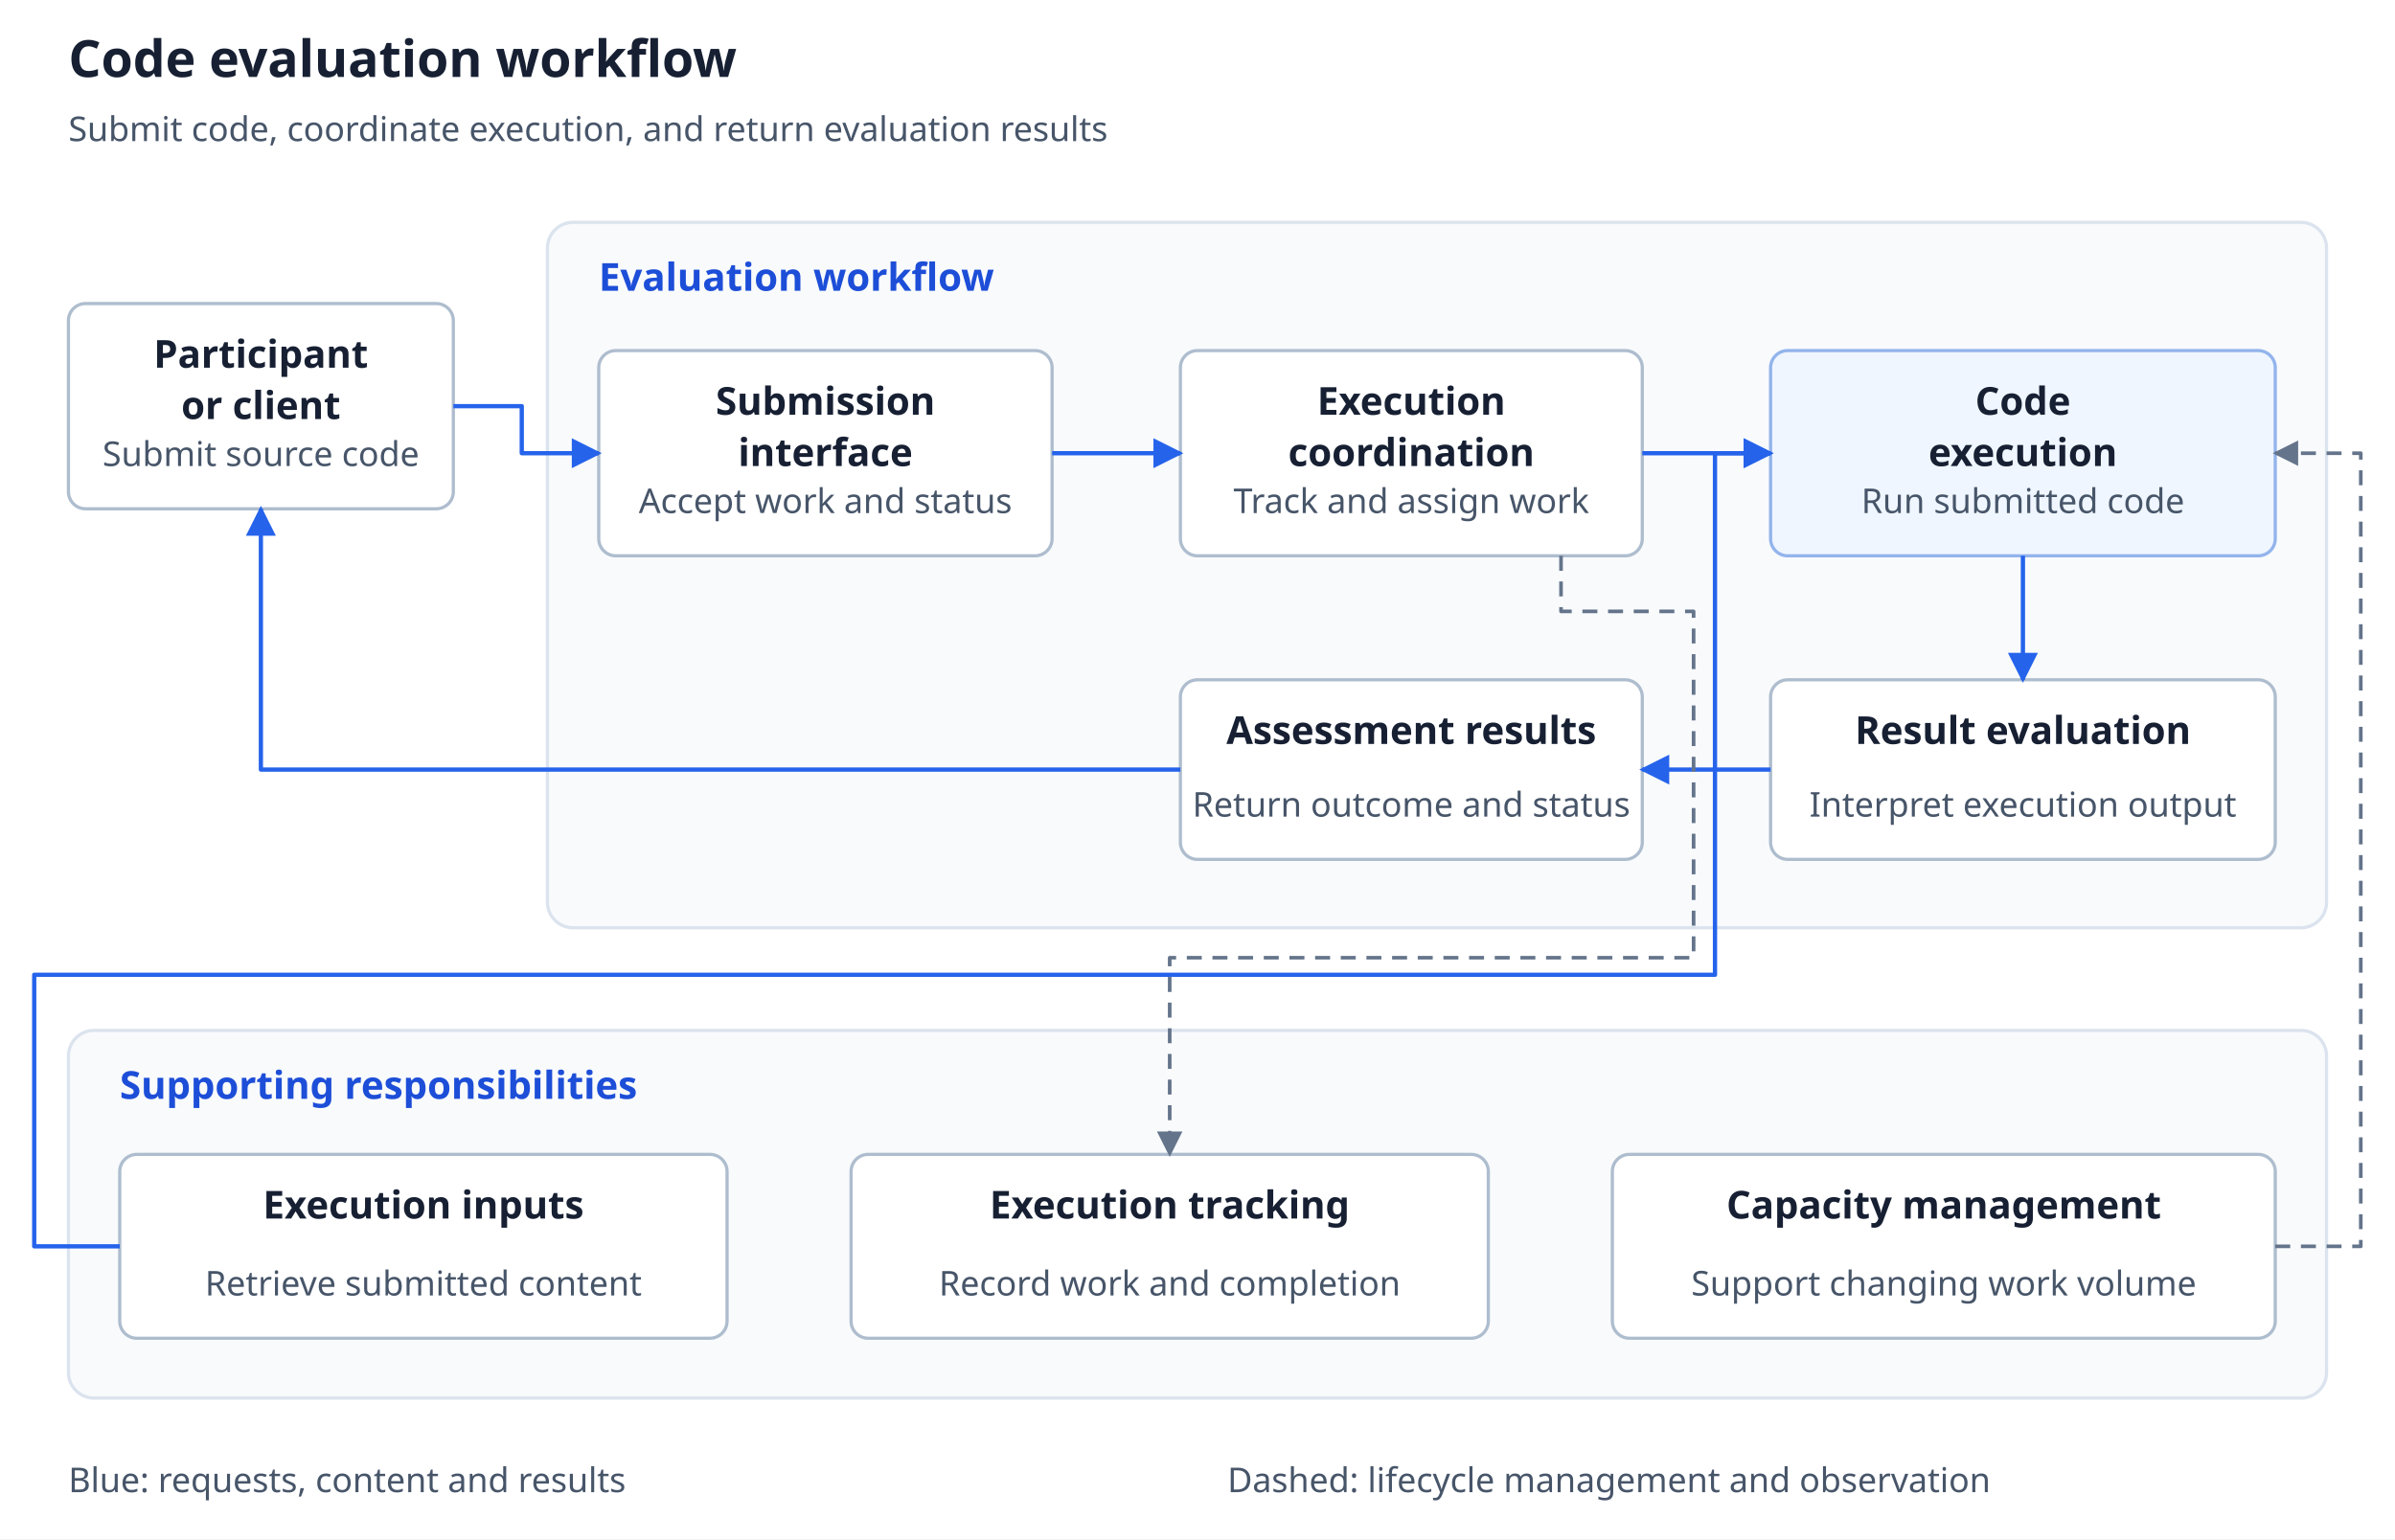
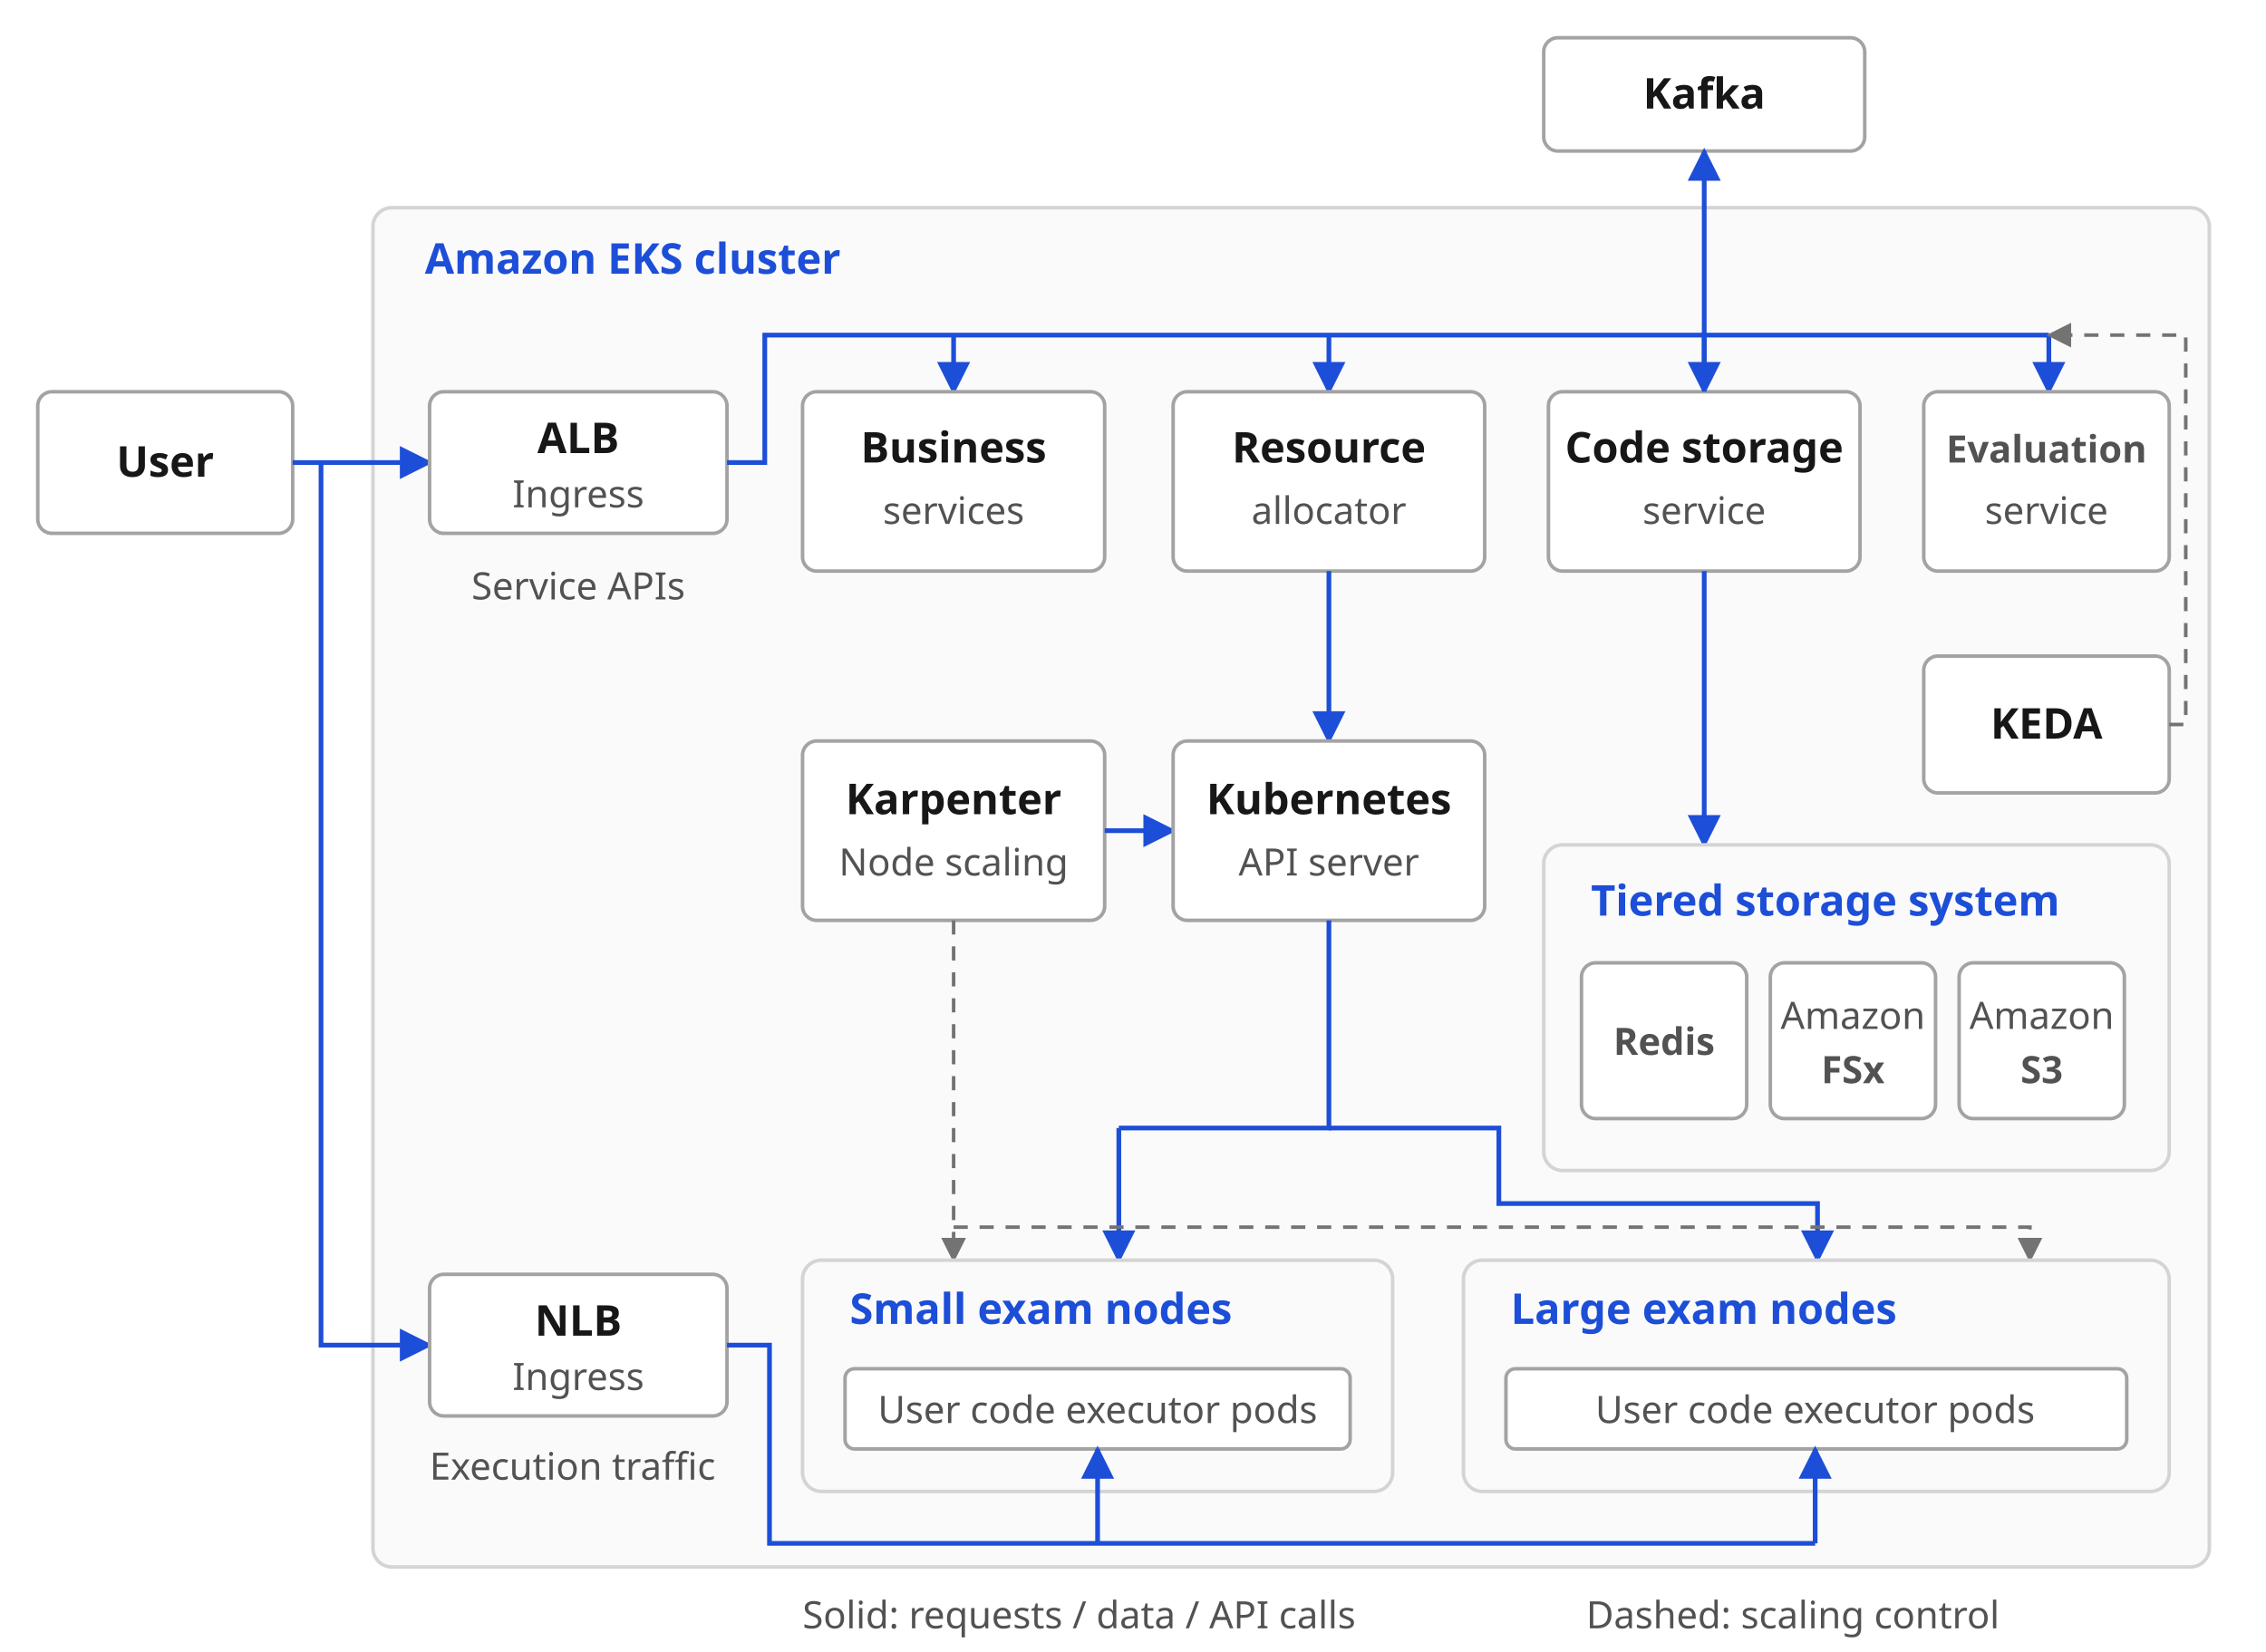
- <svg xmlns="http://www.w3.org/2000/svg" viewBox="0 0 1120 720" role="img" aria-labelledby="diagram-title diagram-description">
+ <svg xmlns="http://www.w3.org/2000/svg" viewBox="0 0 960 700" role="img" aria-labelledby="title desc">
  <defs>
-     <marker id="arrow" viewBox="0 0 10 10" refX="9" refY="5" markerWidth="7" markerHeight="7" orient="auto-start-reverse">
-       <path d="M0 0 10 5 0 10Z" fill="#2563eb" />
+     <marker id="arrow" viewBox="0 0 10 10" refX="9" refY="5" markerWidth="7" markerHeight="7" orient="auto">
+       <path d="M0 0 10 5 0 10Z" fill="#1d4ed8" />
    </marker>
-     <marker id="control-arrow" viewBox="0 0 10 10" refX="9" refY="5" markerWidth="7" markerHeight="7" orient="auto">
-       <path d="M0 0 10 5 0 10Z" fill="#64748b" />
+     <marker id="scale-arrow" viewBox="0 0 10 10" refX="9" refY="5" markerWidth="7" markerHeight="7" orient="auto">
+       <path d="M0 0 10 5 0 10Z" fill="#737373" />
    </marker>
  </defs>
-   <style>text{font-family:Geist,'Segoe UI',system-ui,sans-serif;fill:#172033}.title{font-size:24px;font-weight:600}.group-label{font-size:18px;font-weight:600;fill:#1d4ed8}.label{font-size:18px;font-weight:600}.body{font-size:18px}.small{font-size:16px;fill:#475569}.group{fill:#f8fafc;stroke:#dbe3ee;stroke-width:1.5}.node{fill:white;stroke:#aebdce;stroke-width:1.5}.accent-node{fill:#eff6ff;stroke:#93b4ec;stroke-width:1.5}.flow{fill:none;stroke:#2563eb;stroke-width:2;stroke-linejoin:round}.control{fill:none;stroke:#64748b;stroke-width:1.7;stroke-dasharray:7 5;stroke-linejoin:round}</style>
-   <rect width="1120" height="720" fill="white" />
-   <text x="32" y="36" class="title" text-anchor="start">Code evaluation workflow</text>
-   <text x="32" y="66" class="small" text-anchor="start">Submit code, coordinate execution, and return evaluation results</text>
-   <rect x="32" y="142" width="180" height="96" rx="8" class="node" />
-   <text x="122" y="172" class="label" text-anchor="middle">Participant</text>
-   <text x="122" y="196" class="label" text-anchor="middle">or client</text>
-   <text x="122" y="218" class="small" text-anchor="middle">Submit source code</text>
-   <rect x="256" y="104" width="832" height="330" rx="12" class="group" />
-   <text x="280" y="136" class="group-label" text-anchor="start">Evaluation workflow</text>
-   <rect x="280" y="164" width="212" height="96" rx="8" class="node" />
-   <text x="386" y="194" class="label" text-anchor="middle">Submission</text>
-   <text x="386" y="218" class="label" text-anchor="middle">interface</text>
-   <text x="386" y="240" class="small" text-anchor="middle">Accept work and status</text>
-   <rect x="552" y="164" width="216" height="96" rx="8" class="node" />
-   <text x="660" y="194" class="label" text-anchor="middle">Execution</text>
-   <text x="660" y="218" class="label" text-anchor="middle">coordination</text>
-   <text x="660" y="240" class="small" text-anchor="middle">Track and assign work</text>
-   <rect x="828" y="164" width="236" height="96" rx="8" class="accent-node" />
-   <text x="946" y="194" class="label" text-anchor="middle">Code</text>
-   <text x="946" y="218" class="label" text-anchor="middle">execution</text>
-   <text x="946" y="240" class="small" text-anchor="middle">Run submitted code</text>
-   <path d="M212 190H244V212H280" class="flow" marker-end="url(#arrow)" />
-   <path d="M492 212H552" class="flow" marker-end="url(#arrow)" />
-   <path d="M768 212H828" class="flow" marker-end="url(#arrow)" />
-   <rect x="828" y="318" width="236" height="84" rx="8" class="node" />
-   <text x="946" y="348" class="label" text-anchor="middle">Result evaluation</text>
-   <text x="946" y="382" class="small" text-anchor="middle">Interpret execution output</text>
-   <rect x="552" y="318" width="216" height="84" rx="8" class="node" />
-   <text x="660" y="348" class="label" text-anchor="middle">Assessment results</text>
-   <text x="660" y="382" class="small" text-anchor="middle">Return outcome and status</text>
-   <path d="M946 260V318" class="flow" marker-end="url(#arrow)" />
-   <path d="M828 360H768" class="flow" marker-end="url(#arrow)" />
-   <path d="M552 360H122V238" class="flow" marker-end="url(#arrow)" />
-   <rect x="32" y="482" width="1056" height="172" rx="12" class="group" />
-   <text x="56" y="514" class="group-label" text-anchor="start">Supporting responsibilities</text>
-   <rect x="56" y="540" width="284" height="86" rx="8" class="node" />
-   <text x="198" y="570" class="label" text-anchor="middle">Execution inputs</text>
-   <text x="198" y="606" class="small" text-anchor="middle">Retrieve submitted content</text>
-   <rect x="398" y="540" width="298" height="86" rx="8" class="node" />
-   <text x="547" y="570" class="label" text-anchor="middle">Execution tracking</text>
-   <text x="547" y="606" class="small" text-anchor="middle">Record work and completion</text>
-   <rect x="754" y="540" width="310" height="86" rx="8" class="node" />
-   <text x="909" y="570" class="label" text-anchor="middle">Capacity management</text>
-   <text x="909" y="606" class="small" text-anchor="middle">Support changing work volume</text>
-   <path d="M56 583H16V456H802V212H828" class="flow" marker-end="url(#arrow)" />
-   <path d="M730 260V286H792V448H547V540" class="control" marker-end="url(#control-arrow)" />
-   <path d="M1064 583H1104V212H1064" class="control" marker-end="url(#control-arrow)" />
-   <text x="32" y="698" class="small" text-anchor="start">Blue: requests, content and results</text>
-   <text x="574" y="698" class="small" text-anchor="start">Dashed: lifecycle management and observation</text>
+   <style>text{font-family:Geist,"Segoe UI",system-ui,sans-serif;fill:#171717;font-size:18px}.group{fill:#fafafa;stroke:#d4d4d4;stroke-width:1.5}.node{fill:white;stroke:#a3a3a3;stroke-width:1.5}.label{font-weight:600}.small{font-size:16px;fill:#525252}.heading{font-size:18px;font-weight:600;fill:#1d4ed8}.flow{fill:none;stroke:#1d4ed8;stroke-width:2;marker-end:url(#arrow)}.scale{fill:none;stroke:#737373;stroke-width:1.5;stroke-dasharray:6 5;marker-end:url(#scale-arrow)}.bus{fill:none;stroke:#1d4ed8;stroke-width:2}</style>
+   <rect width="960" height="700" fill="white" />
+   <rect class="group" x="158" y="88" width="778" height="576" rx="8" />
+   <text class="heading" x="180" y="116">Amazon EKS cluster</text>
+   <rect class="node" x="654" y="16" width="136" height="48" rx="6" />
+   <text class="label" x="722" y="46" text-anchor="middle">Kafka</text>
+   <rect class="node" x="16" y="166" width="108" height="60" rx="6" />
+   <text class="label" x="70" y="202" text-anchor="middle">User</text>
+   <path class="flow" d="M124 196H182" />
+   <path class="flow" d="M136 196V570H182" />
+   <rect class="node" x="182" y="166" width="126" height="60" rx="6" />
+   <text class="label" x="245" y="192" text-anchor="middle">ALB</text>
+   <text class="small" x="245" y="215" text-anchor="middle">Ingress</text>
+   <text class="small" x="245" y="254" text-anchor="middle">Service APIs</text>
+   <path class="bus" d="M308 196H324V142H868" />
+   <path class="flow" d="M404 142V166" />
+   <path class="flow" d="M563 142V166" />
+   <path class="flow" d="M722 142V166" />
+   <path class="flow" d="M868 142V166" />
+   <rect class="node" x="340" y="166" width="128" height="76" rx="6" />
+   <text class="label" x="404" y="196" text-anchor="middle">Business</text>
+   <text class="small" x="404" y="222" text-anchor="middle">services</text>
+   <rect class="node" x="497" y="166" width="132" height="76" rx="6" />
+   <text class="label" x="563" y="196" text-anchor="middle">Resource</text>
+   <text class="small" x="563" y="222" text-anchor="middle">allocator</text>
+   <rect class="node" x="656" y="166" width="132" height="76" rx="6" />
+   <text class="label" x="722" y="196" text-anchor="middle">Code storage</text>
+   <text class="small" x="722" y="222" text-anchor="middle">service</text>
+   <rect class="node" x="815" y="166" width="104" height="76" rx="6" />
+   <text class="small label" x="867" y="196" text-anchor="middle">Evaluation</text>
+   <text class="small" x="867" y="222" text-anchor="middle">service</text>
+   <path class="flow" d="M722 166V64" />
+   <rect class="node" x="815" y="278" width="104" height="58" rx="6" />
+   <text class="label" x="867" y="313" text-anchor="middle">KEDA</text>
+   <path class="scale" d="M919 307H926V142H868" />
+   <rect class="node" x="340" y="314" width="128" height="76" rx="6" />
+   <text class="label" x="404" y="345" text-anchor="middle">Karpenter</text>
+   <text class="small" x="404" y="371" text-anchor="middle">Node scaling</text>
+   <path class="flow" d="M468 352H497" />
+   <path class="flow" d="M563 242V314" />
+   <rect class="node" x="497" y="314" width="132" height="76" rx="6" />
+   <text class="label" x="563" y="345" text-anchor="middle">Kubernetes</text>
+   <text class="small" x="563" y="371" text-anchor="middle">API server</text>
+   <path class="flow" d="M722 242V358" />
+   <rect class="group" x="654" y="358" width="265" height="138" rx="8" />
+   <text class="heading" x="674" y="388">Tiered storage system</text>
+   <rect class="node" x="670" y="408" width="70" height="66" rx="6" />
+   <text class="small label" x="705" y="447" text-anchor="middle">Redis</text>
+   <rect class="node" x="750" y="408" width="70" height="66" rx="6" />
+   <text class="small" x="785" y="436" text-anchor="middle">Amazon</text>
+   <text class="small label" x="785" y="459" text-anchor="middle">FSx</text>
+   <rect class="node" x="830" y="408" width="70" height="66" rx="6" />
+   <text class="small" x="865" y="436" text-anchor="middle">Amazon</text>
+   <text class="small label" x="865" y="459" text-anchor="middle">S3</text>
+   <path class="bus" d="M563 390V478H474" />
+   <path class="flow" d="M474 478V534" />
+   <path class="flow" d="M563 478H635V510H770V534" />
+   <path class="scale" d="M404 390V534" />
+   <path class="scale" d="M404 520H860V534" />
+   <rect class="group" x="340" y="534" width="250" height="98" rx="8" />
+   <text class="heading" x="360" y="561">Small exam nodes</text>
+   <rect class="node" x="358" y="580" width="214" height="34" rx="4" />
+   <text class="small" x="465" y="603" text-anchor="middle">User code executor pods</text>
+   <rect class="group" x="620" y="534" width="299" height="98" rx="8" />
+   <text class="heading" x="640" y="561">Large exam nodes</text>
+   <rect class="node" x="638" y="580" width="263" height="34" rx="4" />
+   <text class="small" x="769" y="603" text-anchor="middle">User code executor pods</text>
+   <rect class="node" x="182" y="540" width="126" height="60" rx="6" />
+   <text class="label" x="245" y="566" text-anchor="middle">NLB</text>
+   <text class="small" x="245" y="589" text-anchor="middle">Ingress</text>
+   <text class="small" x="182" y="627">Execution traffic</text>
+   <path class="bus" d="M308 570H326V654H769" />
+   <path class="flow" d="M465 654V614" />
+   <path class="flow" d="M769 654V614" />
+   <text class="small" x="340" y="690">Solid: requests / data / API calls</text>
+   <text class="small" x="672" y="690">Dashed: scaling control</text>
</svg>
